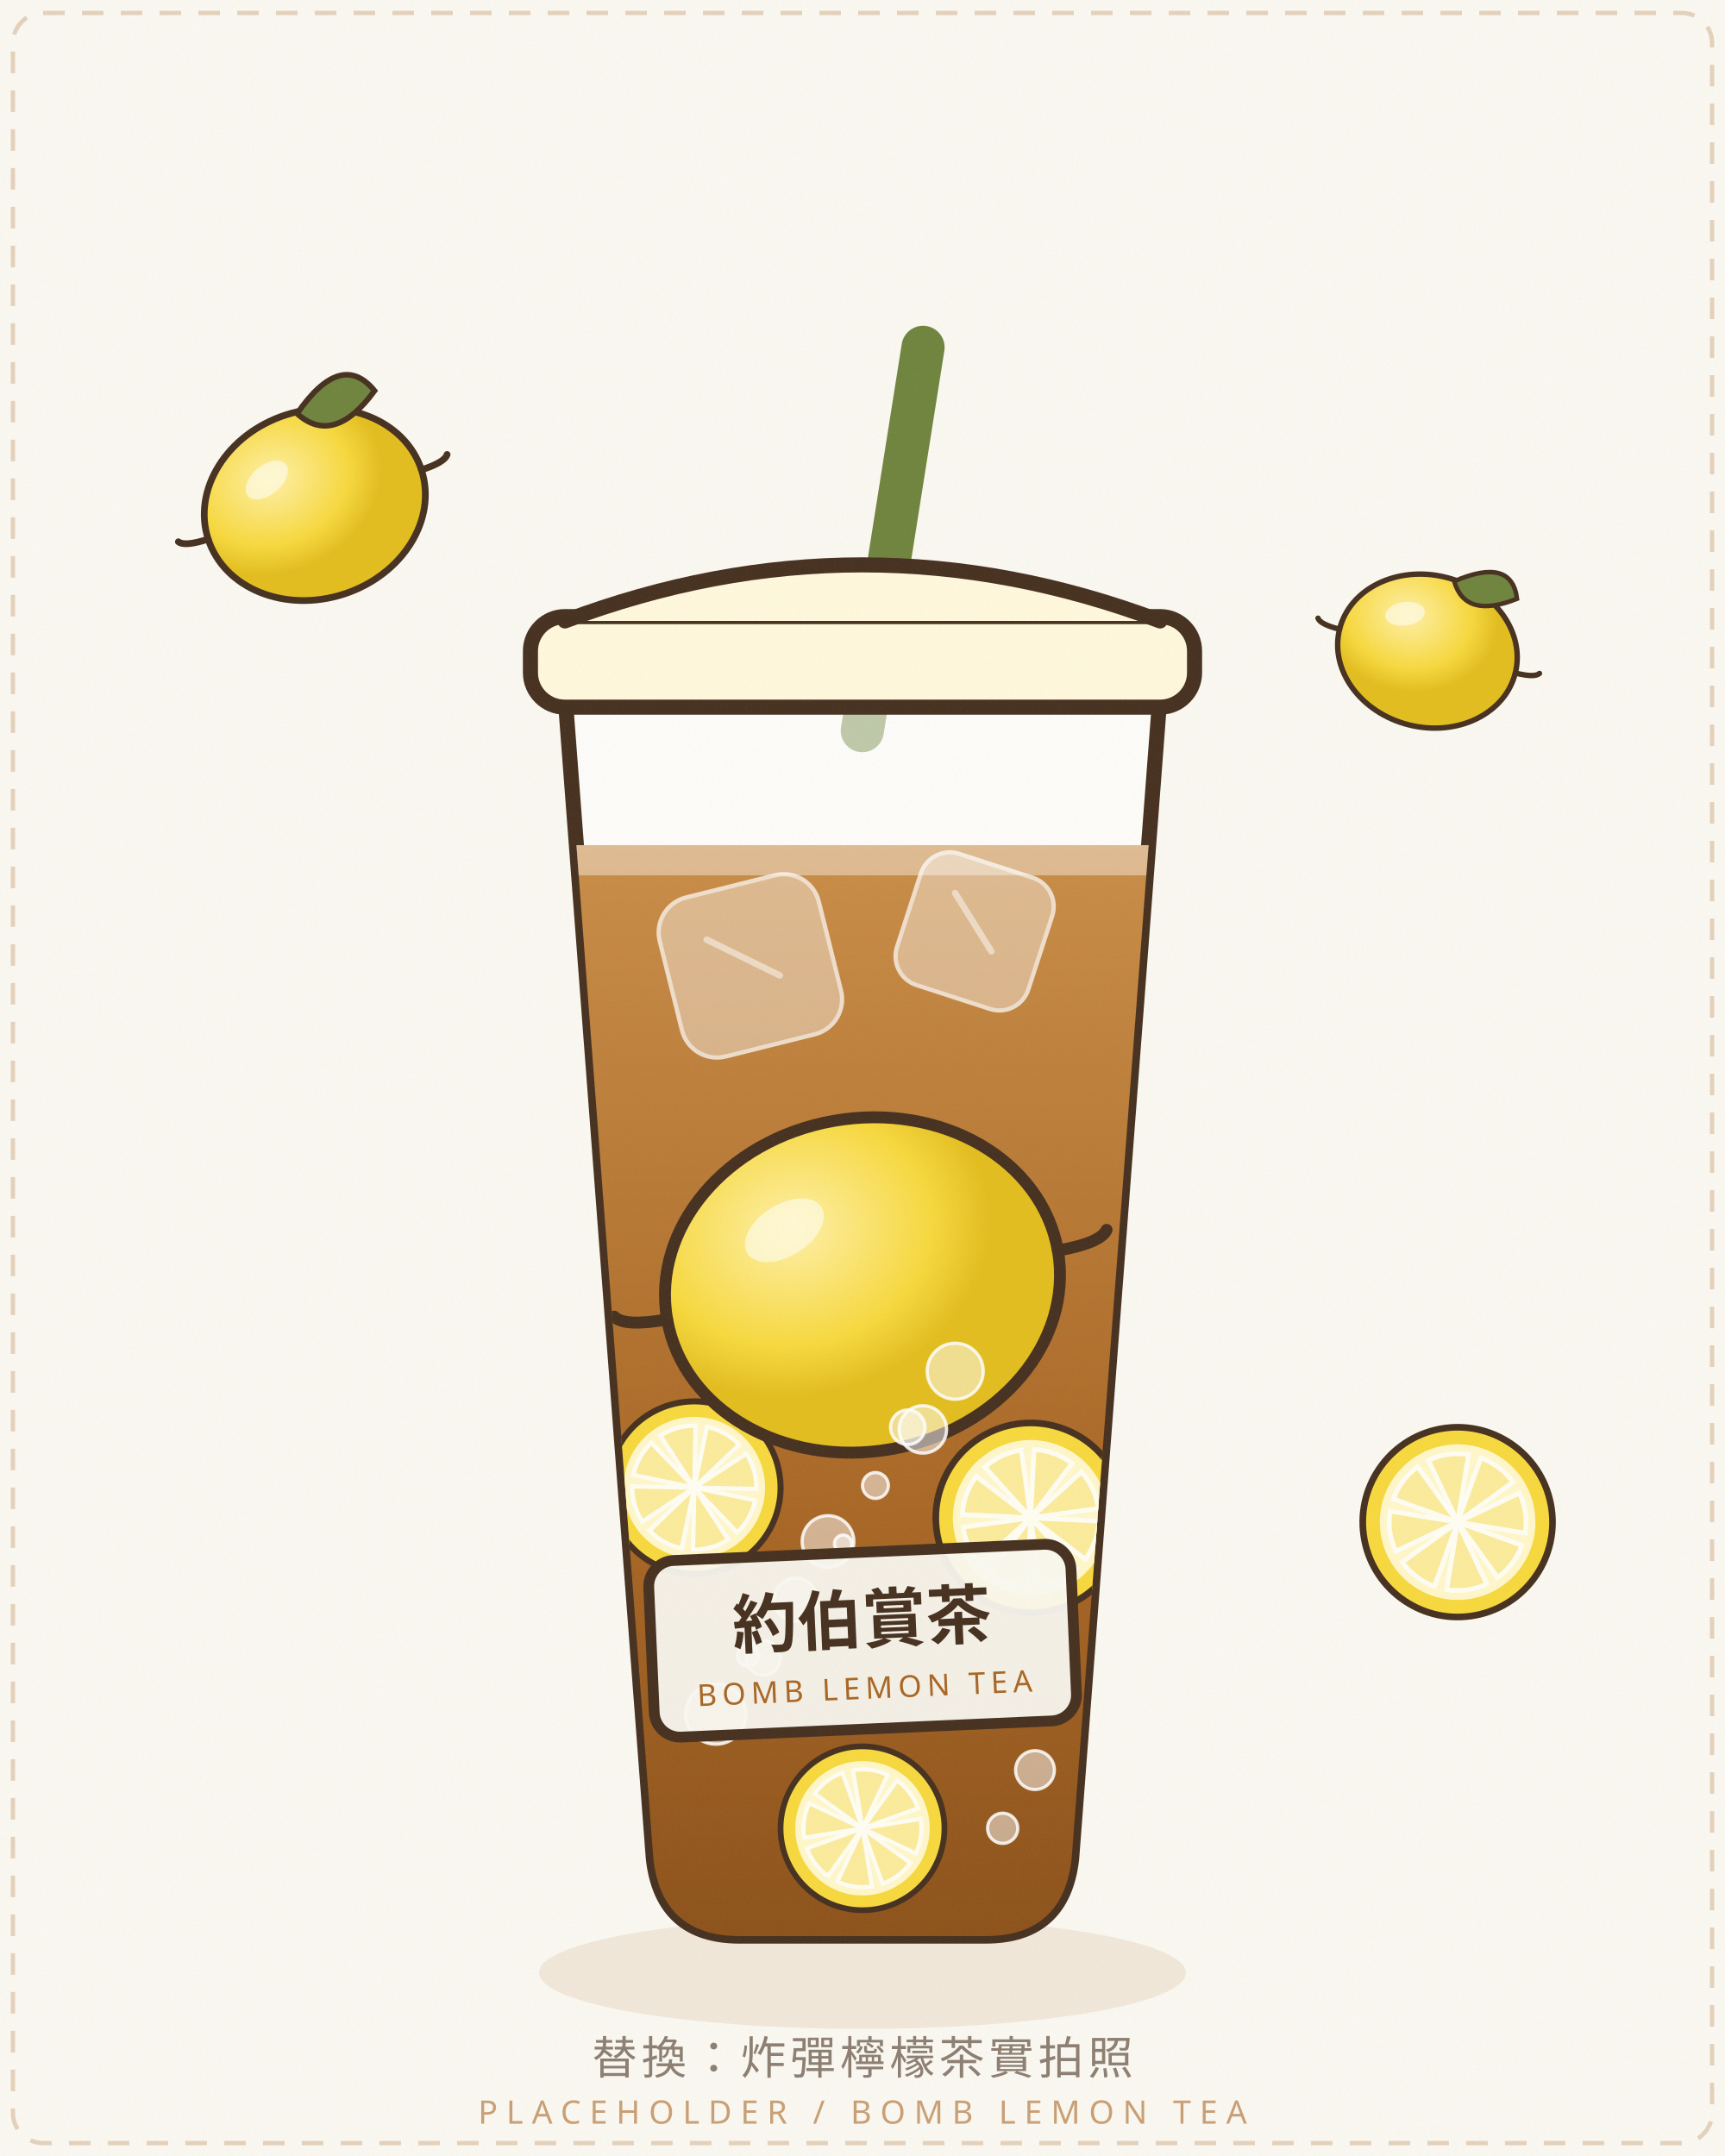
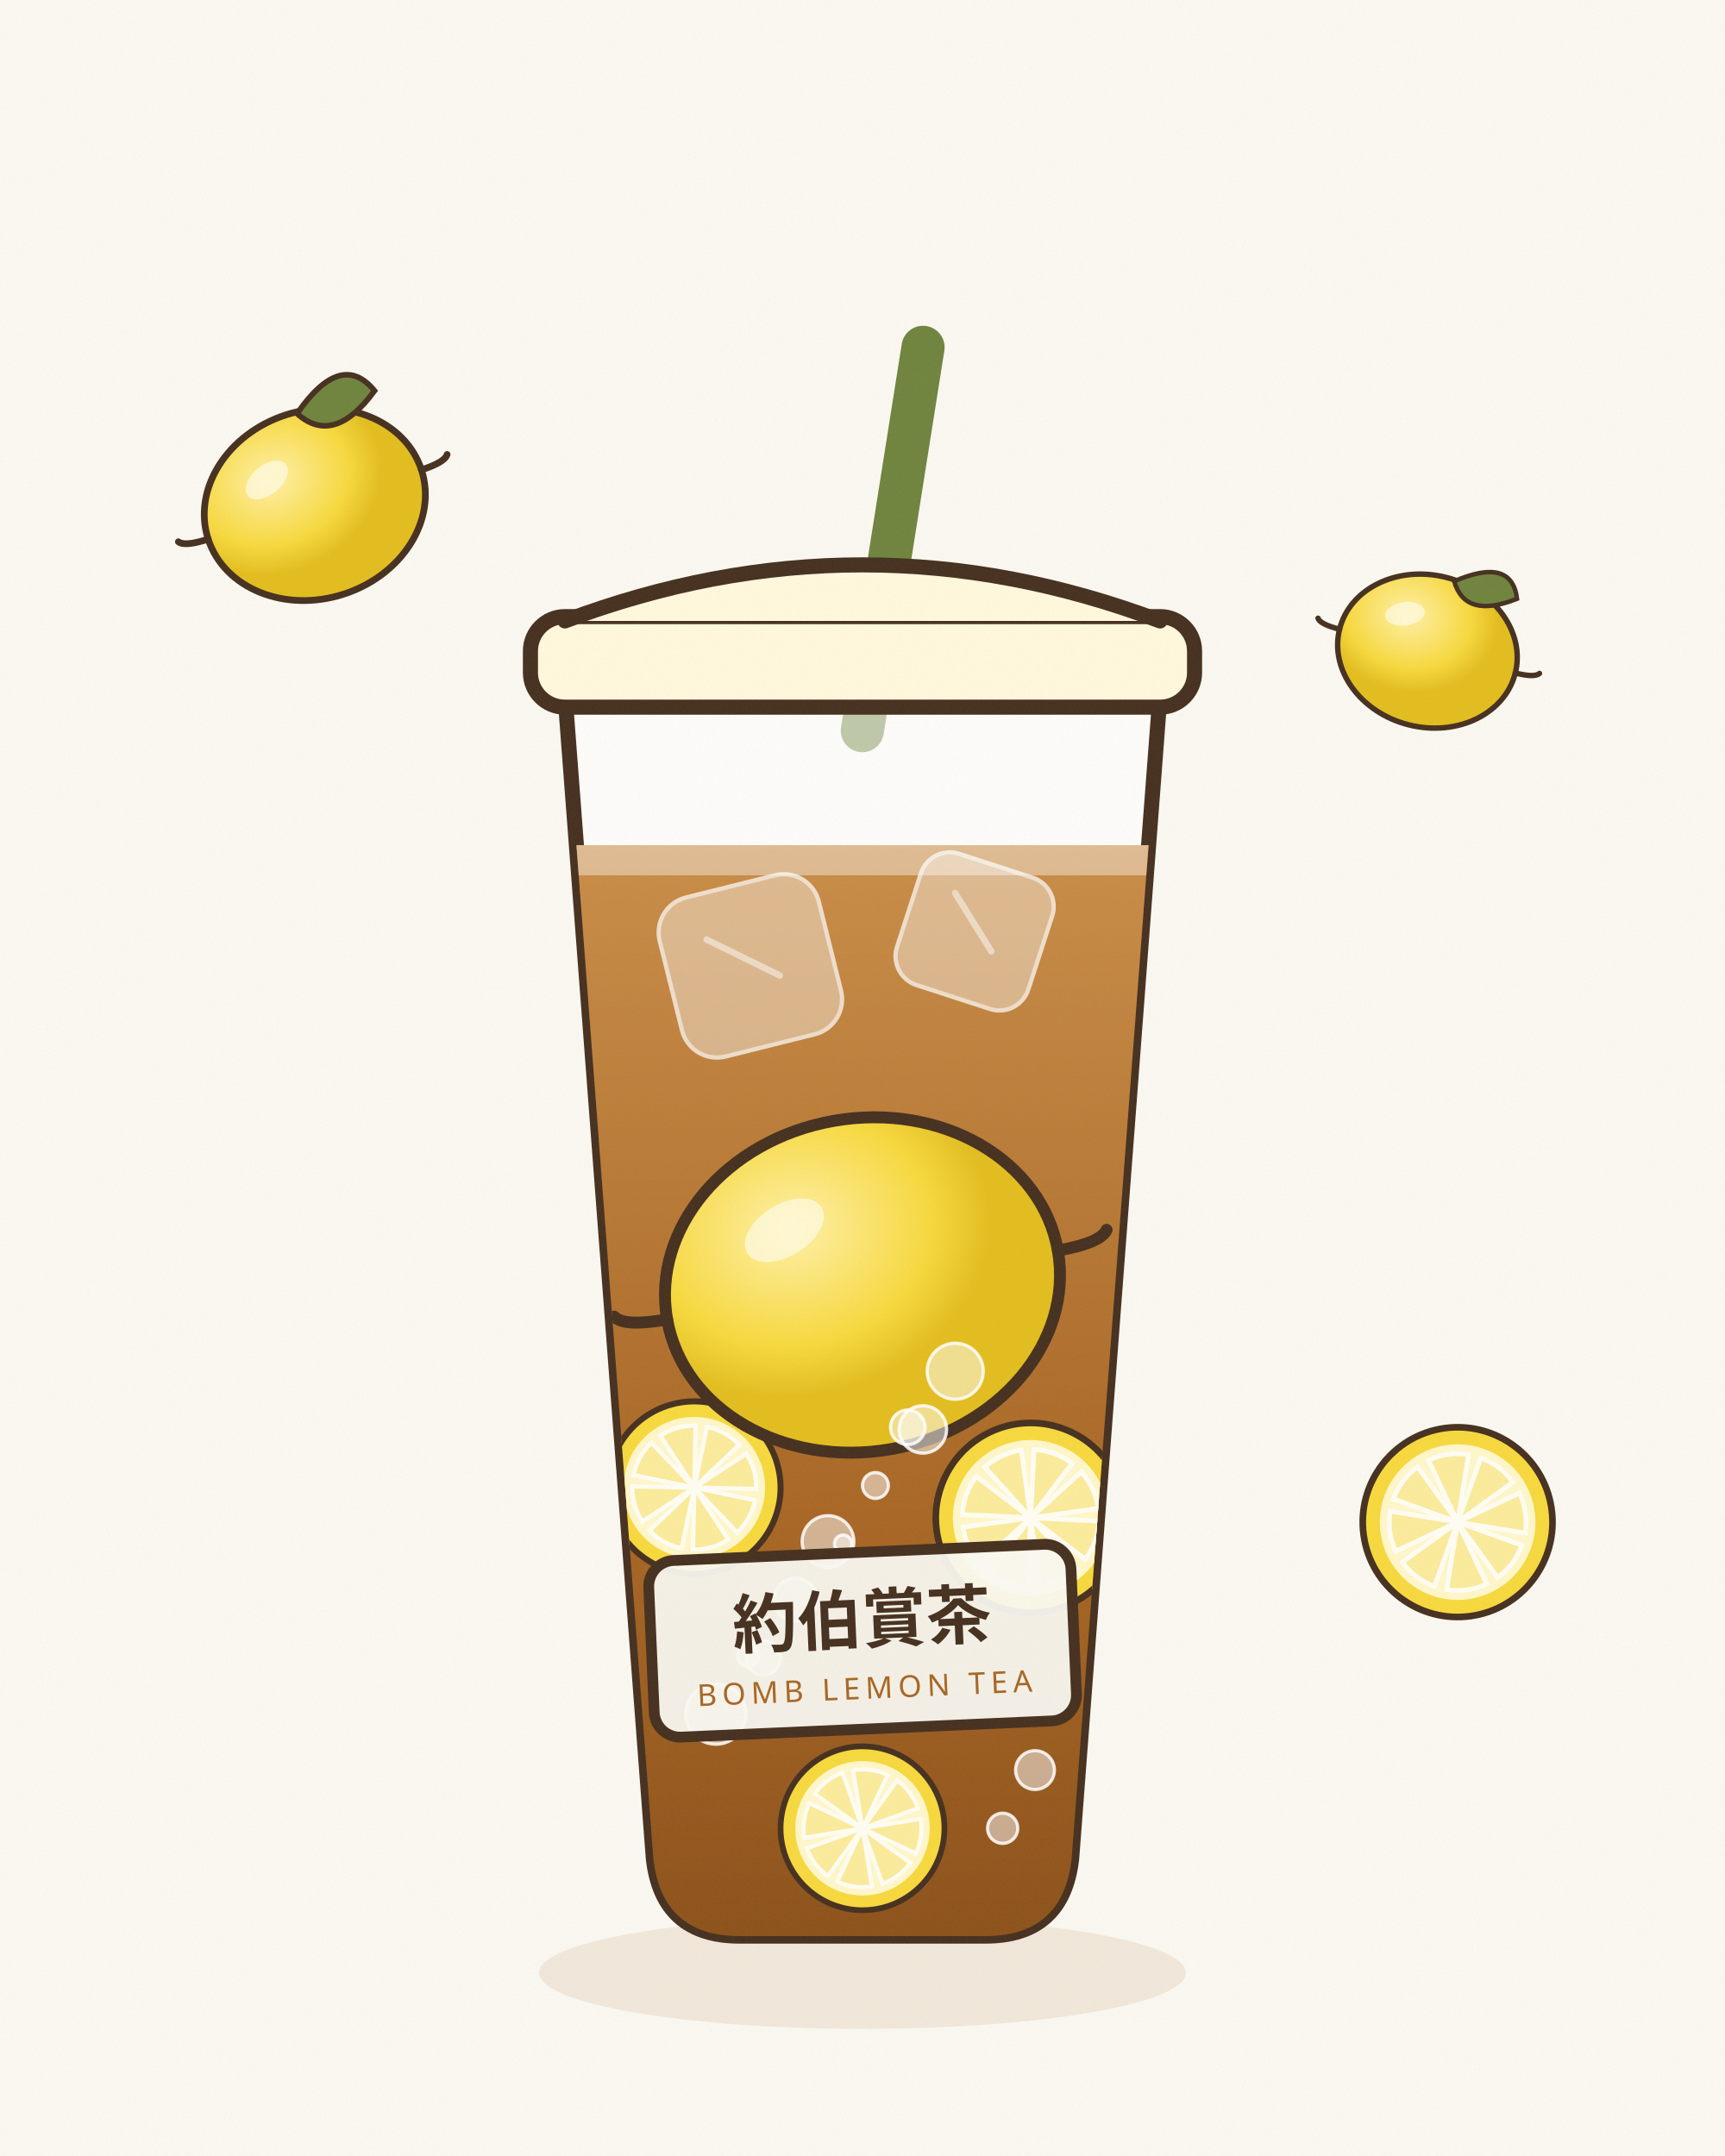
- <svg xmlns="http://www.w3.org/2000/svg" viewBox="0 0 800 1000" width="800" height="1000" role="img" aria-label="替換：炸彈檸檬茶實拍照">
+ <svg xmlns="http://www.w3.org/2000/svg" viewBox="0 0 800 1000" width="800" height="1000" role="img" aria-label="炸彈檸檬茶">
  <defs>
    <linearGradient id="tea" x1="0" y1="0" x2="0" y2="1">
      <stop offset="0%" stop-color="#C98D47" />
      <stop offset="60%" stop-color="#A86624" />
      <stop offset="100%" stop-color="#8A5019" />
    </linearGradient>
    <linearGradient id="sky" x1="0" y1="0" x2="0" y2="1">
      <stop offset="0%" stop-color="#FFF3C4" />
      <stop offset="100%" stop-color="#FAF8F1" />
    </linearGradient>
    <radialGradient id="lemonG" cx="35%" cy="30%">
      <stop offset="0%" stop-color="#FFF0A8" />
      <stop offset="70%" stop-color="#F7D83D" />
      <stop offset="100%" stop-color="#E2BD1E" />
    </radialGradient>
    <filter id="grain">
      <feTurbulence type="fractalNoise" baseFrequency="0.9" numOctaves="2" />
    </filter>
  </defs>
  <rect width="800" height="1000" fill="#FAF8F1" />
  <g>
    <ellipse cx="400" cy="915" rx="150" ry="26" fill="#A86624" opacity="0.12" />
    <rect x="404" y="150" width="20" height="200" rx="10" fill="#6F843D" transform="rotate(9 414 250)" />
    <path d="M 262 322 L 538 322 L 497 862 Q 493 898 457 898 L 343 898 Q 307 898 303 862 Z" fill="#FFFFFF" fill-opacity="0.55" stroke="#46301F" stroke-width="7" stroke-linejoin="round" />
    <clipPath id="cupClip">
      <path d="M 262 322 L 538 322 L 497 862 Q 493 898 457 898 L 343 898 Q 307 898 303 862 Z" />
    </clipPath>
    <g clip-path="url(#cupClip)">
      <rect x="250" y="392" width="300" height="520" fill="url(#tea)" />
      <g transform="translate(348 448) rotate(-14)" opacity="0.72">
        <rect x="-38" y="-38" width="76" height="76" rx="16.72" fill="#FFFFFF" fill-opacity="0.55" stroke="#FFFFFF" stroke-width="2" />
        <path d="M -16.72 -16.72 L 12.16 7.6" stroke="#FFFFFF" stroke-width="3" stroke-linecap="round" opacity="0.9" />
      </g>
      <g transform="translate(452 432) rotate(18)" opacity="0.72">
        <rect x="-32" y="-32" width="64" height="64" rx="14.08" fill="#FFFFFF" fill-opacity="0.55" stroke="#FFFFFF" stroke-width="2" />
        <path d="M -14.08 -14.08 L 10.24 6.4" stroke="#FFFFFF" stroke-width="3" stroke-linecap="round" opacity="0.9" />
      </g>
      <g transform="translate(478 704) rotate(20)">
        <circle r="44" fill="#F7D83D" stroke="#46301F" stroke-width="3.08" />
        <circle r="36.08" fill="#FFF7C9" />
        <path d="M 0 0 L 30.3 -9.4 A 31.68 31.68 0 0 1 30.3 9.4 Z" fill="#FBEB9B" stroke="#FFFDF2" stroke-width="2.2" />
        <path d="M 0 0 L 28.0 14.8 A 31.68 31.68 0 0 1 14.8 28.0 Z" fill="#FBEB9B" stroke="#FFFDF2" stroke-width="2.2" />
        <path d="M 0 0 L 9.4 30.3 A 31.68 31.68 0 0 1 -9.4 30.3 Z" fill="#FBEB9B" stroke="#FFFDF2" stroke-width="2.2" />
        <path d="M 0 0 L -14.8 28.0 A 31.68 31.68 0 0 1 -28.0 14.8 Z" fill="#FBEB9B" stroke="#FFFDF2" stroke-width="2.2" />
        <path d="M 0 0 L -30.3 9.4 A 31.68 31.68 0 0 1 -30.3 -9.4 Z" fill="#FBEB9B" stroke="#FFFDF2" stroke-width="2.2" />
        <path d="M 0 0 L -28.0 -14.8 A 31.68 31.68 0 0 1 -14.8 -28.0 Z" fill="#FBEB9B" stroke="#FFFDF2" stroke-width="2.2" />
        <path d="M 0 0 L -9.4 -30.3 A 31.68 31.68 0 0 1 9.4 -30.3 Z" fill="#FBEB9B" stroke="#FFFDF2" stroke-width="2.2" />
        <path d="M 0 0 L 14.8 -28.0 A 31.68 31.68 0 0 1 28.0 -14.8 Z" fill="#FBEB9B" stroke="#FFFDF2" stroke-width="2.2" />
      </g>
      <g transform="translate(322 690) rotate(-16)">
        <circle r="40" fill="#F7D83D" stroke="#46301F" stroke-width="2.8" />
        <circle r="32.8" fill="#FFF7C9" />
        <path d="M 0 0 L 27.5 -8.5 A 28.8 28.8 0 0 1 27.5 8.5 Z" fill="#FBEB9B" stroke="#FFFDF2" stroke-width="2" />
        <path d="M 0 0 L 25.5 13.4 A 28.8 28.8 0 0 1 13.4 25.5 Z" fill="#FBEB9B" stroke="#FFFDF2" stroke-width="2" />
        <path d="M 0 0 L 8.5 27.5 A 28.8 28.8 0 0 1 -8.5 27.5 Z" fill="#FBEB9B" stroke="#FFFDF2" stroke-width="2" />
        <path d="M 0 0 L -13.4 25.5 A 28.8 28.8 0 0 1 -25.5 13.4 Z" fill="#FBEB9B" stroke="#FFFDF2" stroke-width="2" />
        <path d="M 0 0 L -27.5 8.5 A 28.8 28.8 0 0 1 -27.5 -8.5 Z" fill="#FBEB9B" stroke="#FFFDF2" stroke-width="2" />
        <path d="M 0 0 L -25.5 -13.4 A 28.8 28.8 0 0 1 -13.4 -25.5 Z" fill="#FBEB9B" stroke="#FFFDF2" stroke-width="2" />
        <path d="M 0 0 L -8.5 -27.5 A 28.8 28.8 0 0 1 8.5 -27.5 Z" fill="#FBEB9B" stroke="#FFFDF2" stroke-width="2" />
        <path d="M 0 0 L 13.4 -25.5 A 28.8 28.8 0 0 1 25.5 -13.4 Z" fill="#FBEB9B" stroke="#FFFDF2" stroke-width="2" />
      </g>
      <g transform="translate(400 596) rotate(-10)">
        <ellipse rx="92" ry="77.28" fill="url(#lemonG)" stroke="#46301F" stroke-width="5.52" />
        <path d="M -92 0 q -20.24 0 -23.92 -5.52" fill="none" stroke="#46301F" stroke-width="5.52" stroke-linecap="round" />
        <path d="M 92 0 q 20.24 0 23.92 -5.52" fill="none" stroke="#46301F" stroke-width="5.52" stroke-linecap="round" />
        <ellipse cx="-31.28" cy="-31.28" rx="20.24" ry="11.96" fill="#FFFBE0" opacity="0.75" transform="rotate(-22 -31.28 -31.28)" />
      </g>
      <g transform="translate(400 848) rotate(8)">
        <circle r="38" fill="#F7D83D" stroke="#46301F" stroke-width="2.66" />
        <circle r="31.16" fill="#FFF7C9" />
        <path d="M 0 0 L 26.1 -8.1 A 27.36 27.36 0 0 1 26.1 8.1 Z" fill="#FBEB9B" stroke="#FFFDF2" stroke-width="1.9" />
        <path d="M 0 0 L 24.2 12.8 A 27.36 27.36 0 0 1 12.8 24.2 Z" fill="#FBEB9B" stroke="#FFFDF2" stroke-width="1.9" />
        <path d="M 0 0 L 8.1 26.1 A 27.36 27.36 0 0 1 -8.1 26.1 Z" fill="#FBEB9B" stroke="#FFFDF2" stroke-width="1.9" />
        <path d="M 0 0 L -12.8 24.2 A 27.36 27.36 0 0 1 -24.2 12.8 Z" fill="#FBEB9B" stroke="#FFFDF2" stroke-width="1.9" />
        <path d="M 0 0 L -26.1 8.1 A 27.36 27.36 0 0 1 -26.1 -8.1 Z" fill="#FBEB9B" stroke="#FFFDF2" stroke-width="1.9" />
        <path d="M 0 0 L -24.2 -12.8 A 27.36 27.36 0 0 1 -12.8 -24.2 Z" fill="#FBEB9B" stroke="#FFFDF2" stroke-width="1.9" />
        <path d="M 0 0 L -8.1 -26.1 A 27.36 27.36 0 0 1 8.1 -26.1 Z" fill="#FBEB9B" stroke="#FFFDF2" stroke-width="1.9" />
        <path d="M 0 0 L 12.8 -24.2 A 27.36 27.36 0 0 1 24.2 -12.8 Z" fill="#FBEB9B" stroke="#FFFDF2" stroke-width="1.9" />
      </g>
      <circle cx="354" cy="769.0" r="8" fill="#FFFFFF" fill-opacity="0.5" stroke="#FFFFFF" stroke-opacity="0.85" stroke-width="1.5" />
      <circle cx="391" cy="716.0" r="4" fill="#FFFFFF" fill-opacity="0.5" stroke="#FFFFFF" stroke-opacity="0.85" stroke-width="1.5" />
      <circle cx="428" cy="663.0" r="11" fill="#FFFFFF" fill-opacity="0.5" stroke="#FFFFFF" stroke-opacity="0.85" stroke-width="1.5" />
      <circle cx="465" cy="848.0" r="7" fill="#FFFFFF" fill-opacity="0.5" stroke="#FFFFFF" stroke-opacity="0.85" stroke-width="1.5" />
      <circle cx="332" cy="795.0" r="14" fill="#FFFFFF" fill-opacity="0.5" stroke="#FFFFFF" stroke-opacity="0.85" stroke-width="1.5" />
      <circle cx="369" cy="742.0" r="10" fill="#FFFFFF" fill-opacity="0.5" stroke="#FFFFFF" stroke-opacity="0.85" stroke-width="1.5" />
      <circle cx="406" cy="689.0" r="6" fill="#FFFFFF" fill-opacity="0.5" stroke="#FFFFFF" stroke-opacity="0.85" stroke-width="1.5" />
      <circle cx="443" cy="636.0" r="13" fill="#FFFFFF" fill-opacity="0.5" stroke="#FFFFFF" stroke-opacity="0.85" stroke-width="1.5" />
      <circle cx="480" cy="821.0" r="9" fill="#FFFFFF" fill-opacity="0.5" stroke="#FFFFFF" stroke-opacity="0.85" stroke-width="1.5" />
      <circle cx="347" cy="768.0" r="5" fill="#FFFFFF" fill-opacity="0.5" stroke="#FFFFFF" stroke-opacity="0.85" stroke-width="1.5" />
      <circle cx="384" cy="715.0" r="12" fill="#FFFFFF" fill-opacity="0.5" stroke="#FFFFFF" stroke-opacity="0.85" stroke-width="1.5" />
      <circle cx="421" cy="662.0" r="8" fill="#FFFFFF" fill-opacity="0.5" stroke="#FFFFFF" stroke-opacity="0.85" stroke-width="1.5" />
      <rect x="250" y="392" width="300" height="14" fill="#FFFFFF" opacity="0.4" />
    </g>
    <rect x="246" y="286" width="308" height="42" rx="16" fill="#FFF8DC" stroke="#46301F" stroke-width="7" />
    <path d="M 262 288 q 138 -52 276 0" fill="#FFF8DC" stroke="#46301F" stroke-width="7" stroke-linecap="round" />
    <g transform="rotate(-2.5 400 760)">
      <rect x="302" y="720" width="196" height="82" rx="12" fill="#FAF8F1" fill-opacity="0.94" stroke="#46301F" stroke-width="5" />
      <text x="400" y="762" text-anchor="middle" font-family="'Noto Sans TC','PingFang TC','Microsoft JhengHei',sans-serif" font-size="30" font-weight="700" fill="#46301F">約伯賞茶</text>
      <text x="400" y="788" text-anchor="middle" font-family="'Noto Sans TC','PingFang TC','Microsoft JhengHei',sans-serif" font-size="14" fill="#A86624" letter-spacing="2.5">BOMB LEMON TEA</text>
    </g>
    <g transform="translate(146 234) rotate(-18)">
      <ellipse rx="52" ry="43.68" fill="url(#lemonG)" stroke="#46301F" stroke-width="3.12" />
      <path d="M -52 0 q -11.44 0 -13.52 -3.12" fill="none" stroke="#46301F" stroke-width="3.12" stroke-linecap="round" />
      <path d="M 52 0 q 11.44 0 13.52 -3.12" fill="none" stroke="#46301F" stroke-width="3.12" stroke-linecap="round" />
      <ellipse cx="-17.68" cy="-17.68" rx="11.44" ry="6.76" fill="#FFFBE0" opacity="0.75" transform="rotate(-22 -17.68 -17.68)" />
      <path d="M 5.2 -42.64 q 28.6 -21.84 37.44 1.04 q -26 18.72 -37.44 -1.04 z" fill="#6F843D" stroke="#46301F" stroke-width="2.6" />
    </g>
    <g transform="translate(662 302) rotate(14)">
      <ellipse rx="42" ry="35.28" fill="url(#lemonG)" stroke="#46301F" stroke-width="2.52" />
      <path d="M -42 0 q -9.24 0 -10.92 -2.52" fill="none" stroke="#46301F" stroke-width="2.52" stroke-linecap="round" />
      <path d="M 42 0 q 9.24 0 10.92 -2.52" fill="none" stroke="#46301F" stroke-width="2.52" stroke-linecap="round" />
      <ellipse cx="-14.28" cy="-14.28" rx="9.24" ry="5.46" fill="#FFFBE0" opacity="0.75" transform="rotate(-22 -14.28 -14.28)" />
      <path d="M 4.2 -34.44 q 23.1 -17.64 30.24 0.84 q -21 15.12 -30.24 -0.84 z" fill="#6F843D" stroke="#46301F" stroke-width="2.1" />
    </g>
    <g transform="translate(676 706) rotate(-8)">
      <circle r="44" fill="#F7D83D" stroke="#46301F" stroke-width="3.08" />
      <circle r="36.08" fill="#FFF7C9" />
      <path d="M 0 0 L 30.3 -9.4 A 31.68 31.68 0 0 1 30.3 9.4 Z" fill="#FBEB9B" stroke="#FFFDF2" stroke-width="2.2" />
      <path d="M 0 0 L 28.0 14.8 A 31.68 31.68 0 0 1 14.8 28.0 Z" fill="#FBEB9B" stroke="#FFFDF2" stroke-width="2.2" />
      <path d="M 0 0 L 9.4 30.3 A 31.68 31.68 0 0 1 -9.4 30.3 Z" fill="#FBEB9B" stroke="#FFFDF2" stroke-width="2.2" />
      <path d="M 0 0 L -14.8 28.0 A 31.68 31.68 0 0 1 -28.0 14.8 Z" fill="#FBEB9B" stroke="#FFFDF2" stroke-width="2.2" />
      <path d="M 0 0 L -30.3 9.4 A 31.68 31.68 0 0 1 -30.3 -9.4 Z" fill="#FBEB9B" stroke="#FFFDF2" stroke-width="2.2" />
      <path d="M 0 0 L -28.0 -14.8 A 31.68 31.68 0 0 1 -14.8 -28.0 Z" fill="#FBEB9B" stroke="#FFFDF2" stroke-width="2.2" />
      <path d="M 0 0 L -9.4 -30.3 A 31.68 31.68 0 0 1 9.4 -30.3 Z" fill="#FBEB9B" stroke="#FFFDF2" stroke-width="2.2" />
      <path d="M 0 0 L 14.8 -28.0 A 31.68 31.68 0 0 1 28.0 -14.8 Z" fill="#FBEB9B" stroke="#FFFDF2" stroke-width="2.2" />
    </g>
  </g>
  <rect width="800" height="1000" filter="url(#grain)" opacity="0.05" />
-   <g opacity="0.6" font-family="'Noto Sans TC','PingFang TC','Microsoft JhengHei',sans-serif">
-     <text x="400" y="962" text-anchor="middle" font-size="21" fill="#46301F" letter-spacing="2">替換：炸彈檸檬茶實拍照</text>
-     <text x="400" y="985" text-anchor="middle" font-size="15" fill="#A86624" letter-spacing="4">PLACEHOLDER / BOMB LEMON TEA</text>
-   </g>
-   <rect x="6" y="6" width="788" height="988" fill="none" stroke="#A86624" stroke-opacity="0.26" stroke-width="2" stroke-dasharray="10 8" rx="14" />
</svg>
